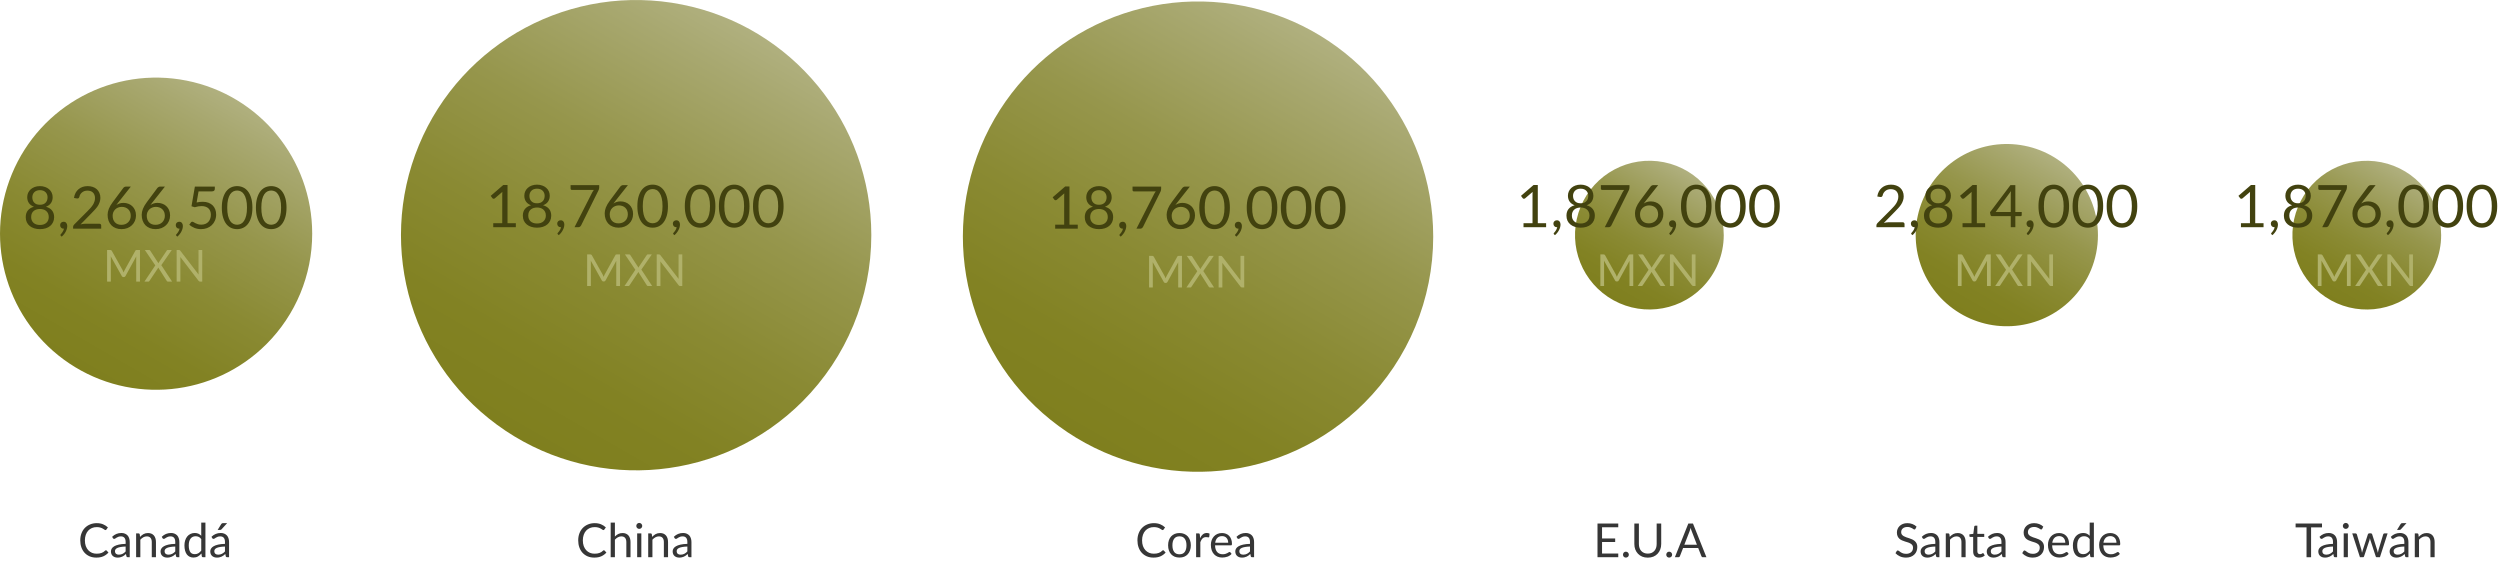
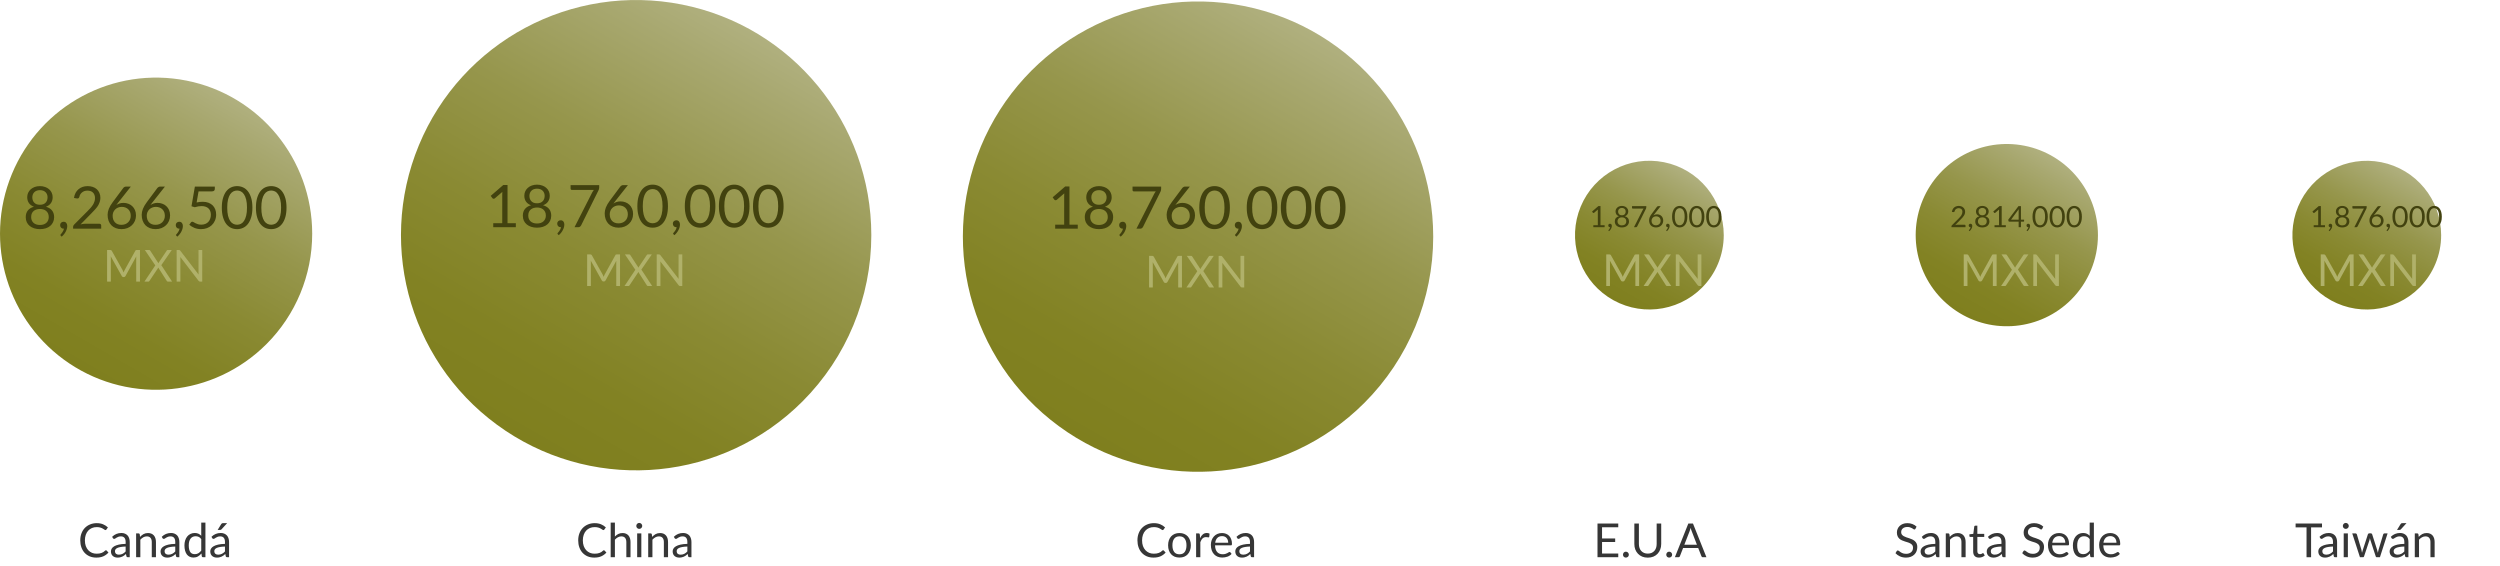
<svg xmlns="http://www.w3.org/2000/svg" xmlns:xlink="http://www.w3.org/1999/xlink" viewBox="0 0 850.5 192.49">
  <defs>
    <style>.cls-1{font-size:16px;fill:#363636;font-family:Lato-Regular, Lato;}.cls-2{letter-spacing:-0.02em;}.cls-3{letter-spacing:-0.13em;}.cls-10,.cls-11,.cls-4,.cls-7,.cls-8,.cls-9{fill-rule:evenodd;}.cls-4{fill:url(#Degradado_sin_nombre_74);}.cls-5{font-size:20px;fill:#42420f;font-family:Lato-Black, Lato;}.cls-6{font-size:15px;fill:#b0b16a;}.cls-7{fill:url(#Degradado_sin_nombre_74-2);}.cls-8{fill:url(#Degradado_sin_nombre_74-3);}.cls-9{fill:url(#Degradado_sin_nombre_74-4);}.cls-10{fill:url(#Degradado_sin_nombre_74-5);}.cls-11{fill:url(#Degradado_sin_nombre_74-6);}</style>
    <linearGradient id="Degradado_sin_nombre_74" x1="26.55" y1="125.49" x2="79.66" y2="33.51" gradientUnits="userSpaceOnUse">
      <stop offset="0" stop-color="#7f7f1e" />
      <stop offset="0.18" stop-color="#828223" />
      <stop offset="0.4" stop-color="#8a8a33" />
      <stop offset="0.64" stop-color="#96964c" />
      <stop offset="0.9" stop-color="#a8a870" />
      <stop offset="1" stop-color="#b0b07f" />
    </linearGradient>
    <linearGradient id="Degradado_sin_nombre_74-2" x1="176.42" y1="149.28" x2="256.42" y2="10.72" xlink:href="#Degradado_sin_nombre_74" />
    <linearGradient id="Degradado_sin_nombre_74-3" x1="367.58" y1="149.78" x2="447.58" y2="11.22" xlink:href="#Degradado_sin_nombre_74" />
    <linearGradient id="Degradado_sin_nombre_74-4" x1="548.47" y1="101.91" x2="573.77" y2="58.09" xlink:href="#Degradado_sin_nombre_74" />
    <linearGradient id="Degradado_sin_nombre_74-5" x1="667.24" y1="106.83" x2="698.23" y2="53.17" xlink:href="#Degradado_sin_nombre_74" />
    <linearGradient id="Degradado_sin_nombre_74-6" x1="792.54" y1="101.91" x2="817.83" y2="58.09" xlink:href="#Degradado_sin_nombre_74" />
  </defs>
  <g id="Capa_2" data-name="Capa 2">
    <g id="ayuda_internacional" data-name="ayuda internacional">
      <text class="cls-1" transform="translate(195.94 189.57)">China</text>
      <text class="cls-1" transform="translate(386.19 189.57)">Corea</text>
      <text class="cls-1" transform="translate(542 189.57)">E.<tspan class="cls-2" x="12.69" y="0">U</tspan>
        <tspan x="23.97" y="0">.A</tspan>
      </text>
      <text class="cls-1" transform="translate(644.31 189.57)">Santa Sede</text>
      <text class="cls-1" transform="translate(780.73 189.57)">
        <tspan class="cls-3">T</tspan>
        <tspan x="7.44" y="0">aiwán</tspan>
      </text>
      <text class="cls-1" transform="translate(26.54 189.57)">Canadá</text>
      <path class="cls-4" d="M106.21,79.5a53.1,53.1,0,1,0-15.55,37.55A53.1,53.1,0,0,0,106.21,79.5Z" />
      <text class="cls-5" transform="translate(7.79 77.8)">8,266,500<tspan class="cls-6">
          <tspan x="27.27" y="18">MXN</tspan>
        </tspan>
      </text>
      <path class="cls-7" d="M296.42,80A80,80,0,1,0,273,136.57,80,80,0,0,0,296.42,80Z" />
      <text class="cls-5" transform="translate(165.3 77.3)">18,760,000<tspan class="cls-6">
          <tspan x="33.07" y="20">MXN</tspan>
        </tspan>
      </text>
      <path class="cls-8" d="M487.58,80.5a80,80,0,1,0-23.43,56.57A80,80,0,0,0,487.58,80.5Z" />
      <text class="cls-5" transform="translate(356.47 77.8)">18,760,000<tspan class="cls-6">
          <tspan x="33.07" y="20">MXN</tspan>
        </tspan>
      </text>
      <path class="cls-9" d="M586.42,80A25.3,25.3,0,1,0,579,97.89,25.29,25.29,0,0,0,586.42,80Z" />
-       <text class="cls-5" transform="translate(515.8 77.3)">1,876,000<tspan class="cls-6">
-           <tspan x="27.27" y="20">MXN</tspan>
+       <text class="cls-5" transform="translate(540.8 77.3)" style="font-size:10px !important;">1,876,000<tspan class="cls-6">
+           <tspan x="4.27" y="20">MXN</tspan>
        </tspan>
      </text>
      <path class="cls-10" d="M713.72,80a31,31,0,1,0-9.08,21.91A31,31,0,0,0,713.72,80Z" />
-       <text class="cls-5" transform="translate(637.42 77.3)">2,814,000<tspan class="cls-6">
-           <tspan x="27.27" y="20">MXN</tspan>
+       <text class="cls-5" transform="translate(663.42 77.3)" style="font-size:10px !important;">2,814,000<tspan class="cls-6">
+           <tspan x="3.27" y="20">MXN</tspan>
        </tspan>
      </text>
      <path class="cls-11" d="M830.48,80a25.3,25.3,0,1,0-7.41,17.89A25.3,25.3,0,0,0,830.48,80Z" />
-       <text class="cls-5" transform="translate(759.87 77.3)">1,876,000<tspan class="cls-6">
-           <tspan x="27.27" y="20">MXN</tspan>
+       <text class="cls-5" transform="translate(785.87 77.3)" style="font-size:10px !important;">1,876,000<tspan class="cls-6">
+           <tspan x="2.27" y="20">MXN</tspan>
        </tspan>
      </text>
    </g>
  </g>
</svg>
